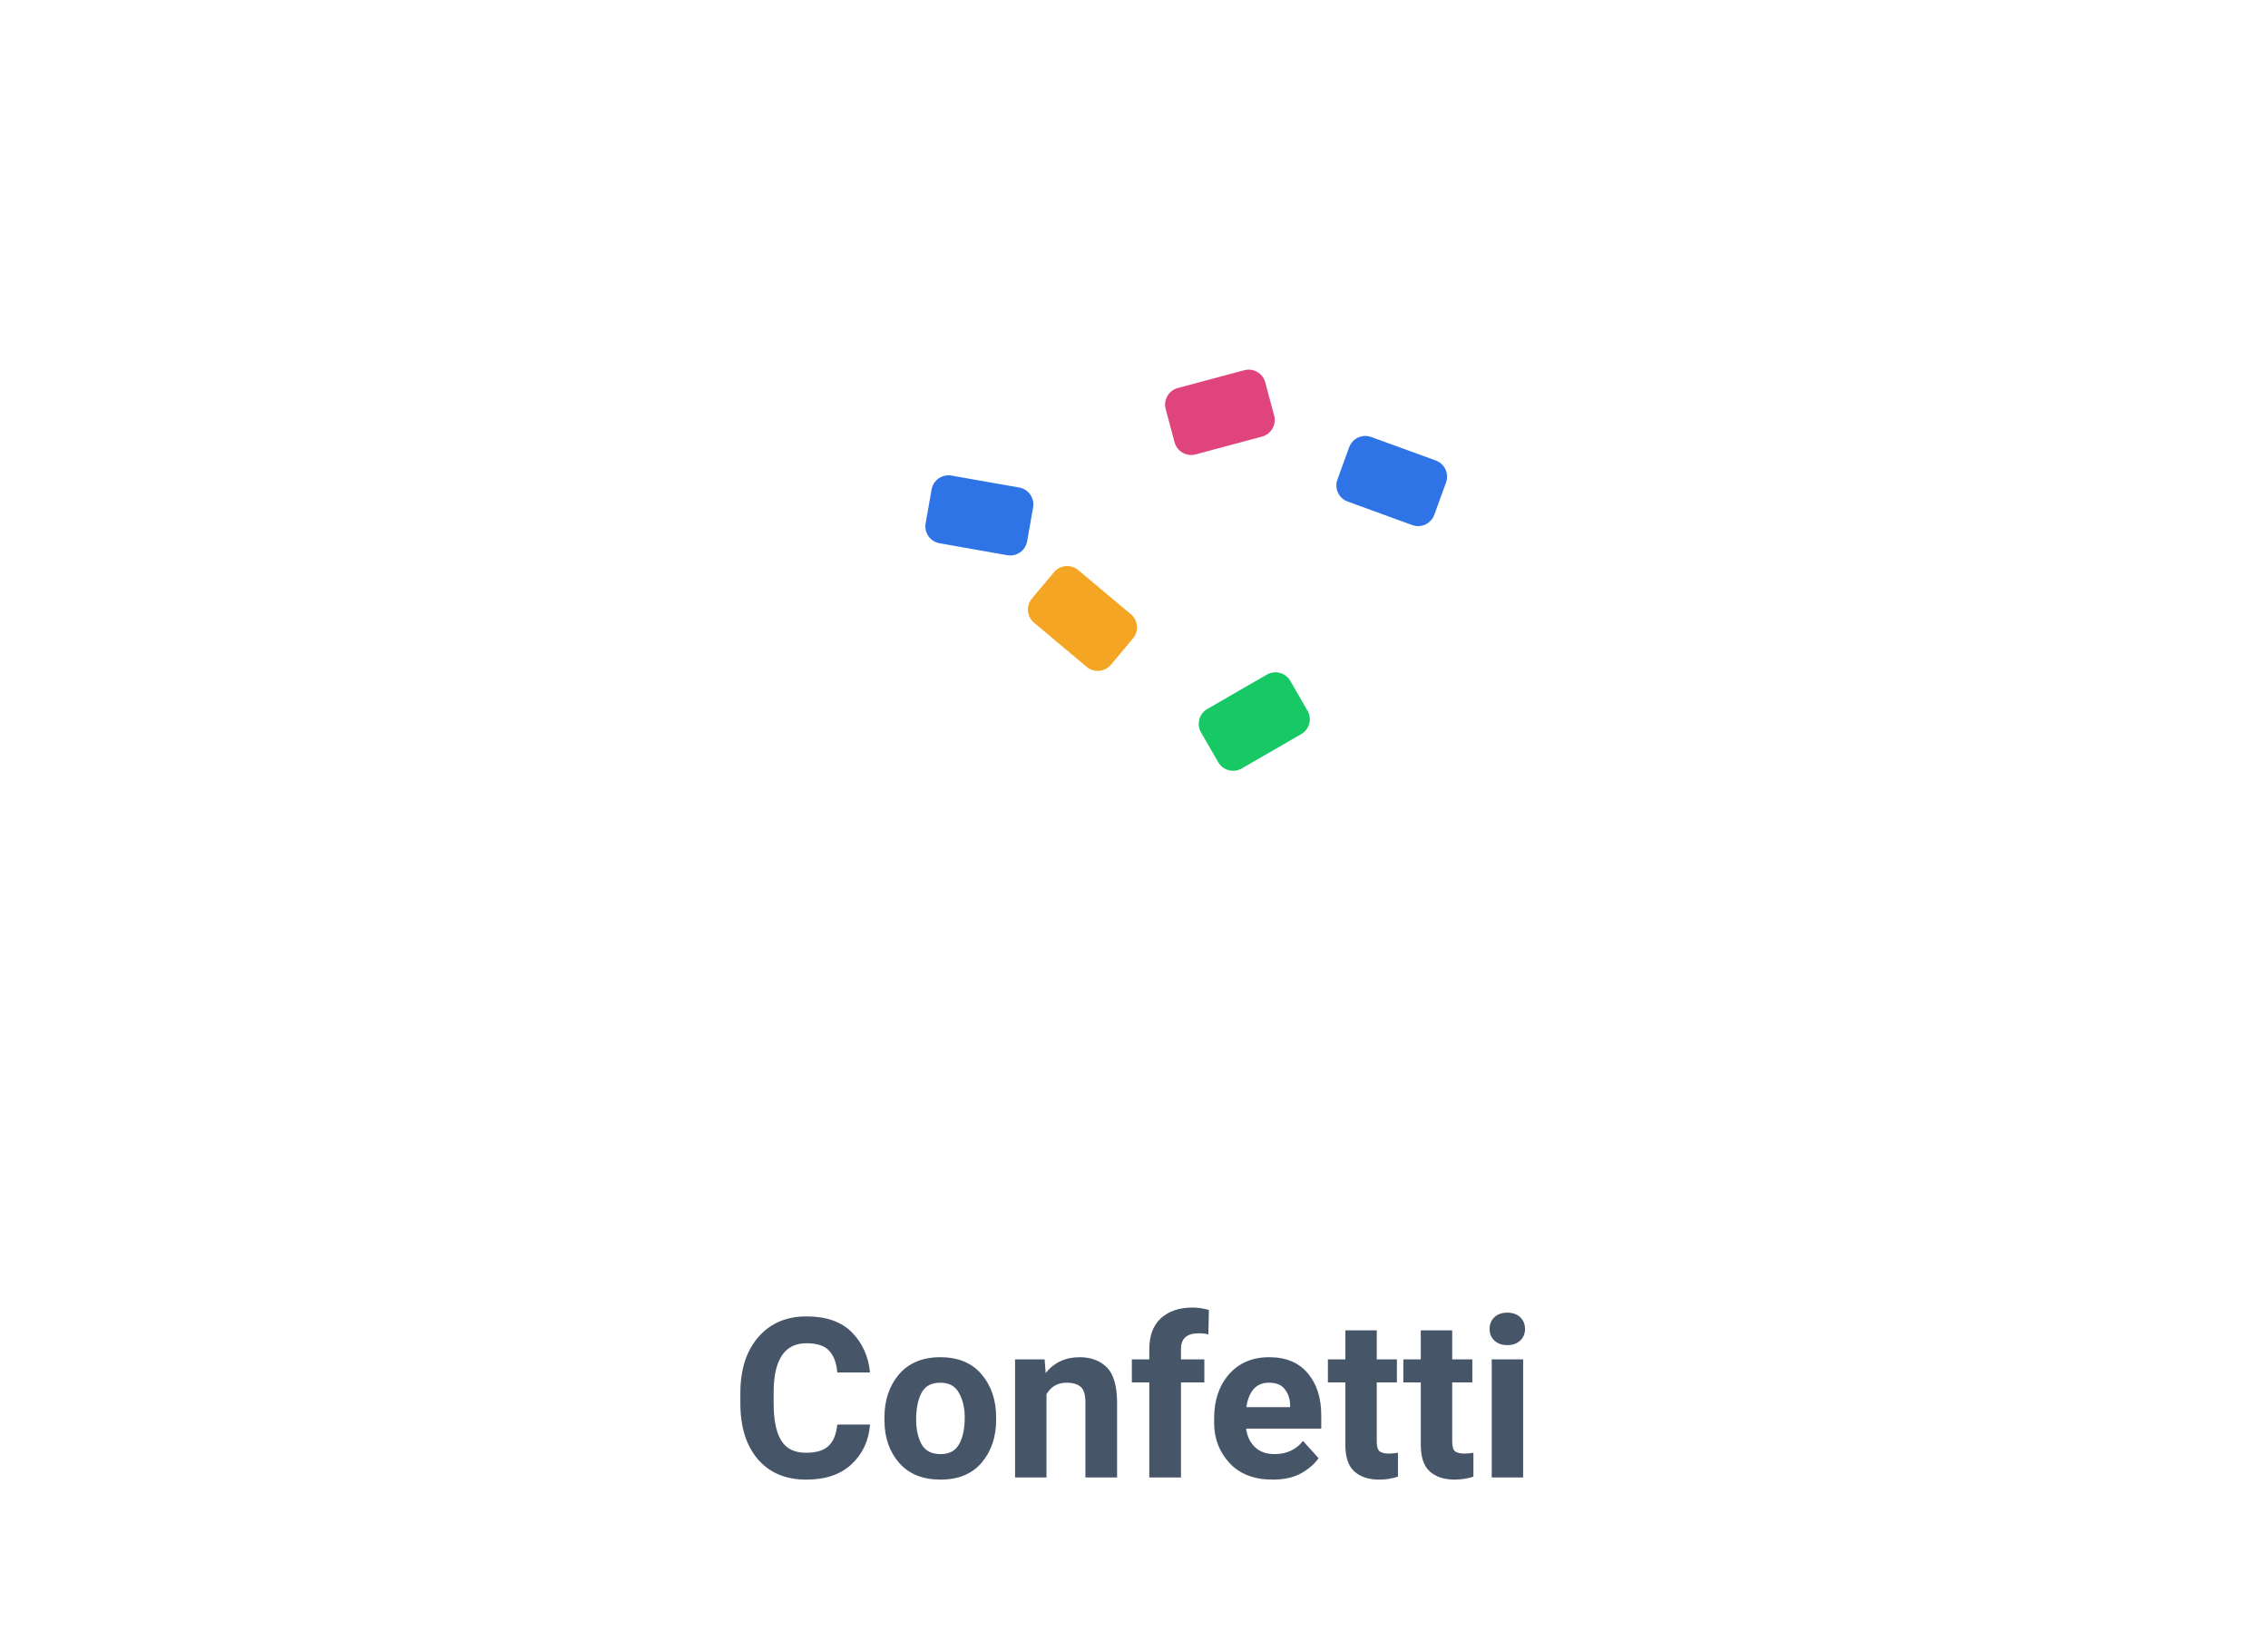
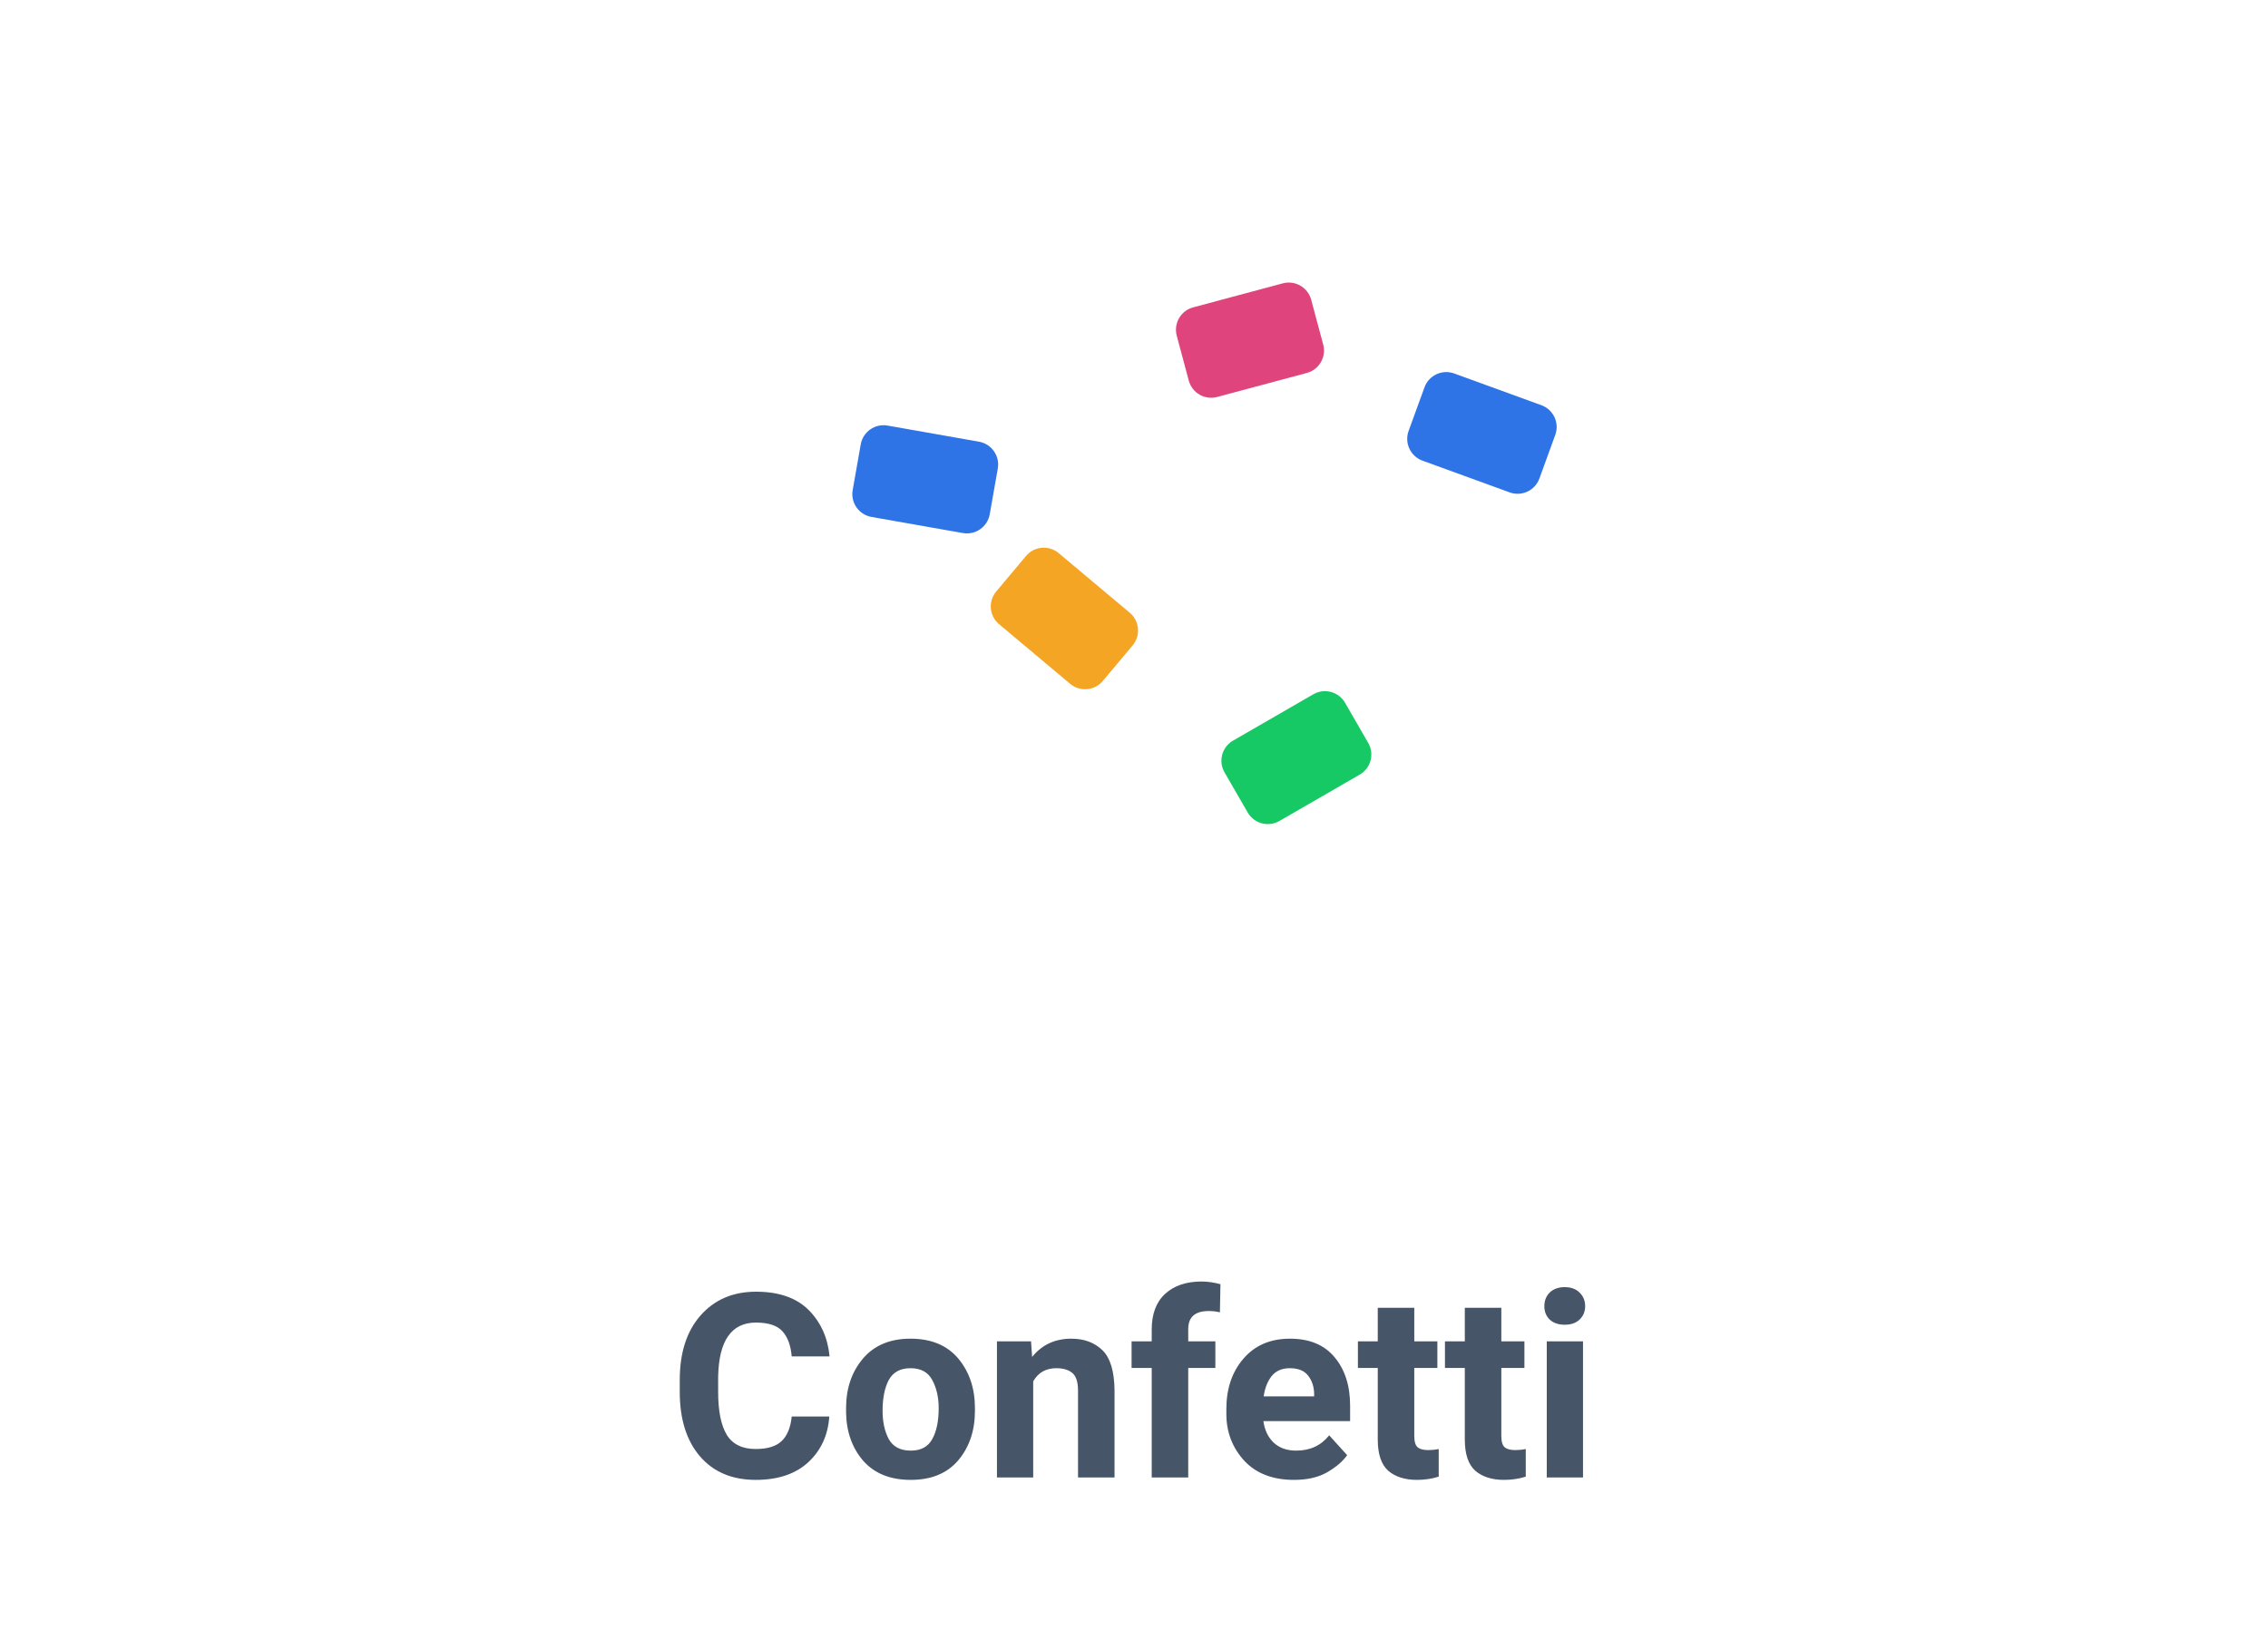
<svg xmlns="http://www.w3.org/2000/svg" viewBox="0 0 132 96">
-   <rect x="78" y="26" width="6" height="4" rx="1" fill="#2f74e6" transform="rotate(20 81 28)" />
-   <rect x="68" y="22" width="6" height="4" rx="1" fill="#e0447d" transform="rotate(-15 71 24)" />
-   <rect x="60" y="34" width="6" height="4" rx="1" fill="#f5a524" transform="rotate(40 63 36)" />
-   <rect x="70" y="40" width="6" height="4" rx="1" fill="#17c964" transform="rotate(-30 73 42)" />
-   <rect x="54" y="28" width="6" height="4" rx="1" fill="#2f74e6" transform="rotate(10 57 30)" />
-   <text x="66" y="86" text-anchor="middle" font-family="-apple-system,Segoe UI,Roboto,Helvetica,Arial,sans-serif" font-size="13" font-weight="600" fill="#475569">Confetti</text>
+   <g transform="translate(66,36) scale(1.35) translate(-66,-36)">
+     <rect x="78" y="26" width="6" height="4" rx="1" fill="#2f74e6" transform="rotate(20 81 28)" />
+     <rect x="68" y="22" width="6" height="4" rx="1" fill="#e0447d" transform="rotate(-15 71 24)" />
+     <rect x="60" y="34" width="6" height="4" rx="1" fill="#f5a524" transform="rotate(40 63 36)" />
+     <rect x="70" y="40" width="6" height="4" rx="1" fill="#17c964" transform="rotate(-30 73 42)" />
+     <rect x="54" y="28" width="6" height="4" rx="1" fill="#2f74e6" transform="rotate(10 57 30)" />
+   </g>
+   <text x="66" y="86" text-anchor="middle" font-family="-apple-system,Segoe UI,Roboto,Helvetica,Arial,sans-serif" font-size="15" font-weight="600" fill="#475569">Confetti</text>
</svg>
